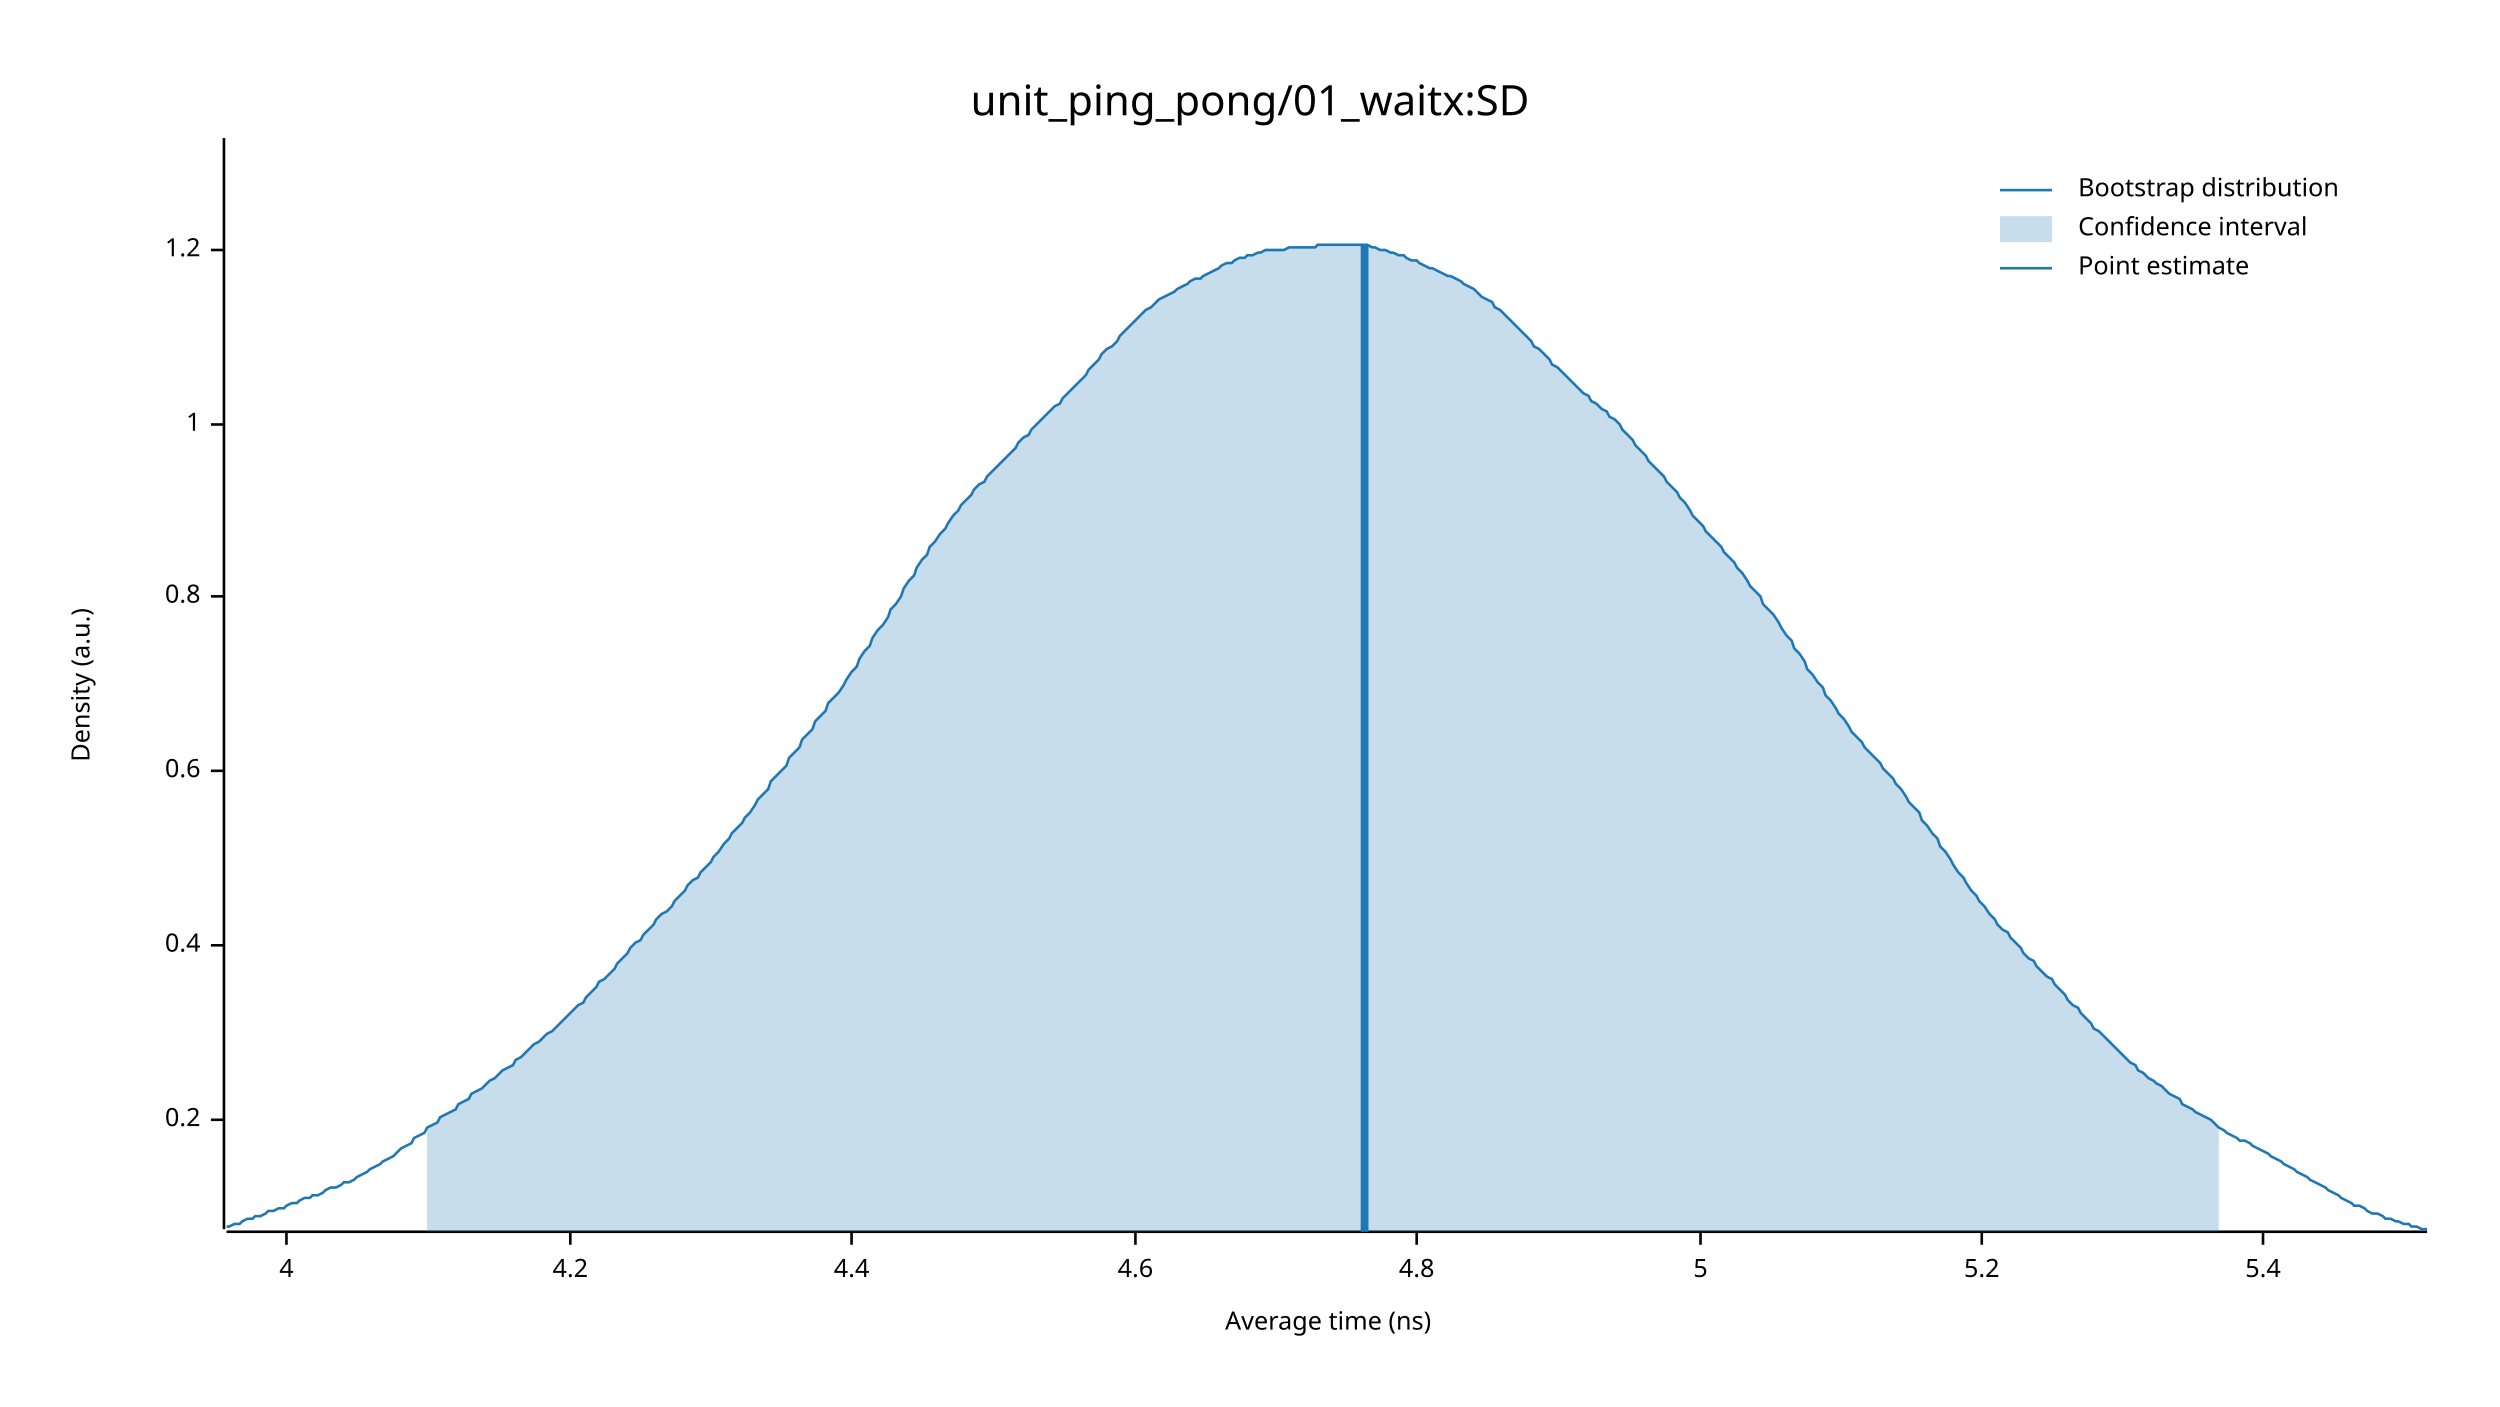
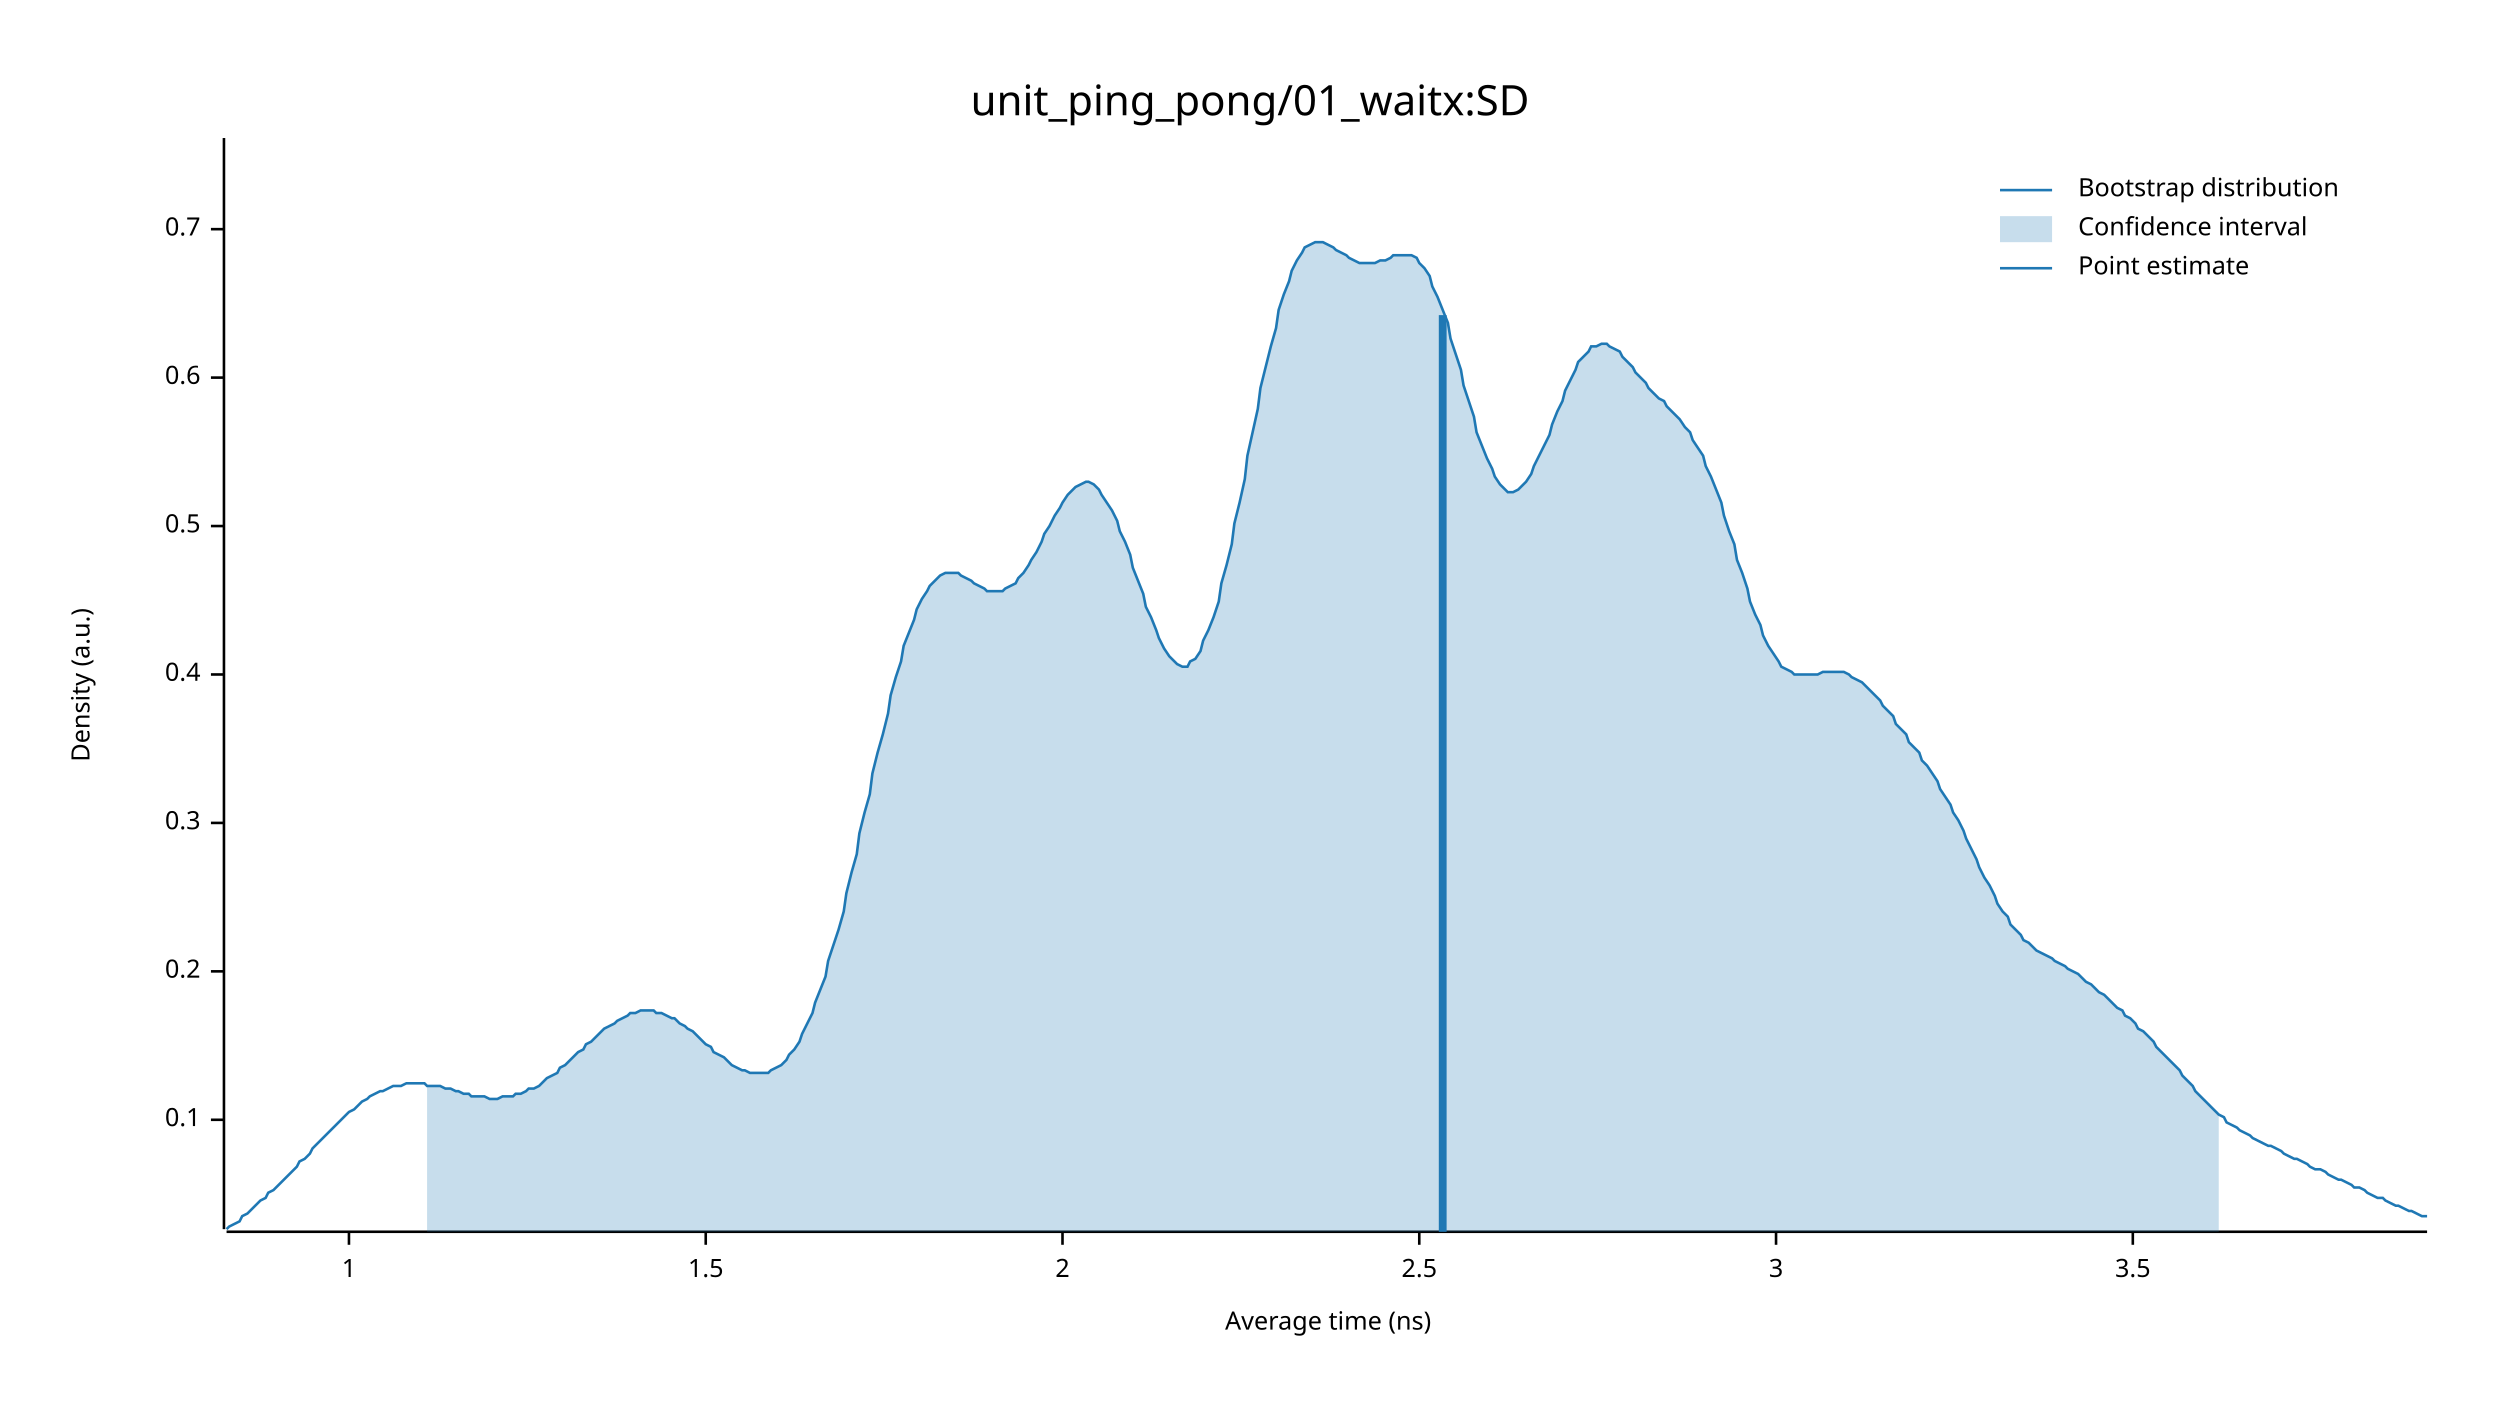
<svg xmlns="http://www.w3.org/2000/svg" width="960" height="540" viewBox="0 0 960 540">
  <text x="480" y="32" dy="0.76em" text-anchor="middle" font-family="sans-serif" font-size="16.129" opacity="1" fill="#000000">
unit_ping_pong/01_waitx:SD
</text>
  <text x="27" y="263" dy="0.76em" text-anchor="middle" font-family="sans-serif" font-size="9.677" opacity="1" fill="#000000" transform="rotate(270, 27, 263)">
Density (a.u.)
</text>
  <text x="510" y="513" dy="-0.5ex" text-anchor="middle" font-family="sans-serif" font-size="9.677" opacity="1" fill="#000000">
Average time (ns)
</text>
  <polyline fill="none" opacity="1" stroke="#000000" stroke-width="1" points="86,53 86,472 " />
  <text x="77" y="430" dy="0.5ex" text-anchor="end" font-family="sans-serif" font-size="9.677" opacity="1" fill="#000000">
+ 0.1
+ </text>
+   <polyline fill="none" opacity="1" stroke="#000000" stroke-width="1" points="81,430 86,430 " />
+   <text x="77" y="373" dy="0.5ex" text-anchor="end" font-family="sans-serif" font-size="9.677" opacity="1" fill="#000000">
0.2
</text>
-   <polyline fill="none" opacity="1" stroke="#000000" stroke-width="1" points="81,430 86,430 " />
-   <text x="77" y="363" dy="0.5ex" text-anchor="end" font-family="sans-serif" font-size="9.677" opacity="1" fill="#000000">
+   <polyline fill="none" opacity="1" stroke="#000000" stroke-width="1" points="81,373 86,373 " />
+   <text x="77" y="316" dy="0.5ex" text-anchor="end" font-family="sans-serif" font-size="9.677" opacity="1" fill="#000000">
+ 0.3
+ </text>
+   <polyline fill="none" opacity="1" stroke="#000000" stroke-width="1" points="81,316 86,316 " />
+   <text x="77" y="259" dy="0.5ex" text-anchor="end" font-family="sans-serif" font-size="9.677" opacity="1" fill="#000000">
0.4
</text>
-   <polyline fill="none" opacity="1" stroke="#000000" stroke-width="1" points="81,363 86,363 " />
-   <text x="77" y="296" dy="0.5ex" text-anchor="end" font-family="sans-serif" font-size="9.677" opacity="1" fill="#000000">
+   <polyline fill="none" opacity="1" stroke="#000000" stroke-width="1" points="81,259 86,259 " />
+   <text x="77" y="202" dy="0.5ex" text-anchor="end" font-family="sans-serif" font-size="9.677" opacity="1" fill="#000000">
+ 0.5
+ </text>
+   <polyline fill="none" opacity="1" stroke="#000000" stroke-width="1" points="81,202 86,202 " />
+   <text x="77" y="145" dy="0.5ex" text-anchor="end" font-family="sans-serif" font-size="9.677" opacity="1" fill="#000000">
0.6
</text>
-   <polyline fill="none" opacity="1" stroke="#000000" stroke-width="1" points="81,296 86,296 " />
-   <text x="77" y="229" dy="0.5ex" text-anchor="end" font-family="sans-serif" font-size="9.677" opacity="1" fill="#000000">
- 0.8
+   <polyline fill="none" opacity="1" stroke="#000000" stroke-width="1" points="81,145 86,145 " />
+   <text x="77" y="88" dy="0.5ex" text-anchor="end" font-family="sans-serif" font-size="9.677" opacity="1" fill="#000000">
+ 0.7
</text>
-   <polyline fill="none" opacity="1" stroke="#000000" stroke-width="1" points="81,229 86,229 " />
-   <text x="77" y="163" dy="0.5ex" text-anchor="end" font-family="sans-serif" font-size="9.677" opacity="1" fill="#000000">
+   <polyline fill="none" opacity="1" stroke="#000000" stroke-width="1" points="81,88 86,88 " />
+   <polyline fill="none" opacity="1" stroke="#000000" stroke-width="1" points="87,473 932,473 " />
+   <text x="134" y="483" dy="0.76em" text-anchor="middle" font-family="sans-serif" font-size="9.677" opacity="1" fill="#000000">
1
</text>
-   <polyline fill="none" opacity="1" stroke="#000000" stroke-width="1" points="81,163 86,163 " />
-   <text x="77" y="96" dy="0.5ex" text-anchor="end" font-family="sans-serif" font-size="9.677" opacity="1" fill="#000000">
- 1.2
+   <polyline fill="none" opacity="1" stroke="#000000" stroke-width="1" points="134,473 134,478 " />
+   <text x="271" y="483" dy="0.76em" text-anchor="middle" font-family="sans-serif" font-size="9.677" opacity="1" fill="#000000">
+ 1.5
</text>
-   <polyline fill="none" opacity="1" stroke="#000000" stroke-width="1" points="81,96 86,96 " />
-   <polyline fill="none" opacity="1" stroke="#000000" stroke-width="1" points="87,473 932,473 " />
-   <text x="110" y="483" dy="0.76em" text-anchor="middle" font-family="sans-serif" font-size="9.677" opacity="1" fill="#000000">
- 4
+   <polyline fill="none" opacity="1" stroke="#000000" stroke-width="1" points="271,473 271,478 " />
+   <text x="408" y="483" dy="0.76em" text-anchor="middle" font-family="sans-serif" font-size="9.677" opacity="1" fill="#000000">
+ 2
</text>
-   <polyline fill="none" opacity="1" stroke="#000000" stroke-width="1" points="110,473 110,478 " />
-   <text x="219" y="483" dy="0.76em" text-anchor="middle" font-family="sans-serif" font-size="9.677" opacity="1" fill="#000000">
- 4.2
+   <polyline fill="none" opacity="1" stroke="#000000" stroke-width="1" points="408,473 408,478 " />
+   <text x="545" y="483" dy="0.76em" text-anchor="middle" font-family="sans-serif" font-size="9.677" opacity="1" fill="#000000">
+ 2.5
</text>
-   <polyline fill="none" opacity="1" stroke="#000000" stroke-width="1" points="219,473 219,478 " />
-   <text x="327" y="483" dy="0.76em" text-anchor="middle" font-family="sans-serif" font-size="9.677" opacity="1" fill="#000000">
- 4.4
+   <polyline fill="none" opacity="1" stroke="#000000" stroke-width="1" points="545,473 545,478 " />
+   <text x="682" y="483" dy="0.76em" text-anchor="middle" font-family="sans-serif" font-size="9.677" opacity="1" fill="#000000">
+ 3
</text>
-   <polyline fill="none" opacity="1" stroke="#000000" stroke-width="1" points="327,473 327,478 " />
-   <text x="436" y="483" dy="0.76em" text-anchor="middle" font-family="sans-serif" font-size="9.677" opacity="1" fill="#000000">
- 4.6
+   <polyline fill="none" opacity="1" stroke="#000000" stroke-width="1" points="682,473 682,478 " />
+   <text x="819" y="483" dy="0.76em" text-anchor="middle" font-family="sans-serif" font-size="9.677" opacity="1" fill="#000000">
+ 3.5
</text>
-   <polyline fill="none" opacity="1" stroke="#000000" stroke-width="1" points="436,473 436,478 " />
-   <text x="544" y="483" dy="0.76em" text-anchor="middle" font-family="sans-serif" font-size="9.677" opacity="1" fill="#000000">
- 4.8
- </text>
-   <polyline fill="none" opacity="1" stroke="#000000" stroke-width="1" points="544,473 544,478 " />
-   <text x="653" y="483" dy="0.76em" text-anchor="middle" font-family="sans-serif" font-size="9.677" opacity="1" fill="#000000">
- 5
- </text>
-   <polyline fill="none" opacity="1" stroke="#000000" stroke-width="1" points="653,473 653,478 " />
-   <text x="761" y="483" dy="0.76em" text-anchor="middle" font-family="sans-serif" font-size="9.677" opacity="1" fill="#000000">
- 5.2
- </text>
-   <polyline fill="none" opacity="1" stroke="#000000" stroke-width="1" points="761,473 761,478 " />
-   <text x="869" y="483" dy="0.76em" text-anchor="middle" font-family="sans-serif" font-size="9.677" opacity="1" fill="#000000">
- 5.4
- </text>
-   <polyline fill="none" opacity="1" stroke="#000000" stroke-width="1" points="869,473 869,478 " />
-   <polyline fill="none" opacity="1" stroke="#1F78B4" stroke-width="1" points="87,471 88,471 90,470 92,470 93,469 95,468 97,468 98,467 100,467 102,466 103,465 105,465 107,464 109,464 110,463 112,462 114,462 115,461 117,460 119,460 120,459 122,459 124,458 125,457 127,456 129,456 131,455 132,454 134,454 136,453 137,452 139,451 141,450 142,449 144,448 146,447 147,446 149,445 151,444 153,442 154,441 156,440 158,439 159,437 161,436 163,435 164,433 166,432 168,431 169,429 171,428 173,427 175,426 176,424 178,423 180,422 181,420 183,419 185,418 186,417 188,415 190,414 191,413 193,411 195,410 197,409 198,407 200,406 202,404 203,403 205,401 207,400 208,399 210,397 212,396 214,394 215,393 217,391 219,389 220,388 222,386 224,385 225,383 227,381 229,379 230,377 232,376 234,374 236,372 237,370 239,368 241,366 242,364 244,362 246,361 247,359 249,357 251,355 252,353 254,351 256,350 258,348 259,346 261,344 263,342 264,340 266,338 268,337 269,335 271,333 273,331 274,329 276,327 278,324 280,322 281,320 283,318 285,316 286,314 288,312 290,309 291,307 293,305 295,303 296,300 298,298 300,296 302,294 303,291 305,289 307,287 308,284 310,282 312,280 313,277 315,275 317,273 318,270 320,268 322,266 324,263 325,261 327,258 329,256 330,253 332,250 334,248 335,245 337,242 339,240 341,237 342,234 344,232 346,229 347,226 349,223 351,221 352,218 354,215 356,213 357,210 359,208 361,205 363,203 364,201 366,198 368,196 369,194 371,192 373,190 374,188 376,186 378,185 379,183 381,181 383,179 385,177 386,176 388,174 390,172 391,170 393,168 395,167 396,165 398,163 400,161 401,160 403,158 405,156 407,155 408,153 410,151 412,149 413,148 415,146 417,144 418,142 420,140 422,138 423,136 425,134 427,133 429,131 430,129 432,127 434,125 435,124 437,122 439,120 440,119 442,118 444,116 445,115 447,114 449,113 451,112 452,111 454,110 456,109 457,108 459,107 461,107 462,106 464,105 466,104 468,103 469,102 471,101 473,101 474,100 476,99 478,99 479,98 481,98 483,97 484,97 486,96 488,96 490,96 491,96 493,96 495,95 496,95 498,95 500,95 501,95 503,95 505,95 506,94 508,94 510,94 512,94 513,94 515,94 517,94 518,94 520,94 522,94 523,94 525,94 527,95 528,95 530,96 532,96 534,97 535,97 537,98 539,98 540,99 542,100 544,100 545,101 547,102 549,103 550,103 552,104 554,105 556,106 557,106 559,107 561,108 562,109 564,110 566,111 567,112 569,114 571,115 573,116 574,118 576,119 578,121 579,122 581,124 583,126 584,127 586,129 588,131 589,133 591,134 593,136 595,138 596,140 598,141 600,143 601,144 603,146 605,148 606,149 608,151 610,152 611,154 613,155 615,157 617,158 618,160 620,161 622,163 623,165 625,167 627,169 628,171 630,173 632,175 633,177 635,179 637,181 639,183 640,185 642,187 644,189 645,191 647,193 649,196 650,198 652,200 654,202 655,204 657,206 659,208 661,210 662,212 664,214 666,216 667,218 669,220 671,223 672,225 674,227 676,229 677,232 679,234 681,236 683,239 684,241 686,244 688,246 689,249 691,251 693,254 694,257 696,259 698,262 700,264 701,267 703,269 705,272 706,274 708,276 710,279 711,281 713,283 715,285 716,287 718,289 720,291 722,293 723,295 725,297 727,299 728,301 730,303 732,306 733,308 735,310 737,312 738,315 740,317 742,320 744,322 745,325 747,327 749,330 750,332 752,335 754,337 755,339 757,342 759,344 760,346 762,348 764,351 766,353 767,355 769,357 771,358 772,360 774,362 776,364 777,366 779,368 781,369 782,371 784,373 786,375 788,376 789,378 791,380 793,382 794,384 796,386 798,387 799,389 801,391 803,393 804,395 806,396 808,398 810,400 811,401 813,403 815,405 816,406 818,408 820,409 821,411 823,412 825,414 827,415 828,416 830,417 832,419 833,420 835,421 837,422 838,424 840,425 842,426 843,427 845,428 847,429 849,430 850,431 852,433 854,434 855,435 857,436 859,437 860,438 862,438 864,439 865,440 867,441 869,442 871,443 872,444 874,445 876,446 877,447 879,448 881,449 882,450 884,451 886,452 887,453 889,454 891,455 893,456 894,457 896,458 898,459 899,460 901,461 903,462 904,463 906,463 908,464 909,465 911,466 913,466 915,467 916,468 918,468 920,469 921,469 923,470 925,470 926,471 928,471 930,472 932,472 " />
-   <polygon opacity="0.25" fill="#1F78B4" points="164,433 166,432 168,431 169,429 171,428 173,427 175,426 176,424 178,423 180,422 181,420 183,419 185,418 186,417 188,415 190,414 191,413 193,411 195,410 197,409 198,407 200,406 202,404 203,403 205,401 207,400 208,399 210,397 212,396 214,394 215,393 217,391 219,389 220,388 222,386 224,385 225,383 227,381 229,379 230,377 232,376 234,374 236,372 237,370 239,368 241,366 242,364 244,362 246,361 247,359 249,357 251,355 252,353 254,351 256,350 258,348 259,346 261,344 263,342 264,340 266,338 268,337 269,335 271,333 273,331 274,329 276,327 278,324 280,322 281,320 283,318 285,316 286,314 288,312 290,309 291,307 293,305 295,303 296,300 298,298 300,296 302,294 303,291 305,289 307,287 308,284 310,282 312,280 313,277 315,275 317,273 318,270 320,268 322,266 324,263 325,261 327,258 329,256 330,253 332,250 334,248 335,245 337,242 339,240 341,237 342,234 344,232 346,229 347,226 349,223 351,221 352,218 354,215 356,213 357,210 359,208 361,205 363,203 364,201 366,198 368,196 369,194 371,192 373,190 374,188 376,186 378,185 379,183 381,181 383,179 385,177 386,176 388,174 390,172 391,170 393,168 395,167 396,165 398,163 400,161 401,160 403,158 405,156 407,155 408,153 410,151 412,149 413,148 415,146 417,144 418,142 420,140 422,138 423,136 425,134 427,133 429,131 430,129 432,127 434,125 435,124 437,122 439,120 440,119 442,118 444,116 445,115 447,114 449,113 451,112 452,111 454,110 456,109 457,108 459,107 461,107 462,106 464,105 466,104 468,103 469,102 471,101 473,101 474,100 476,99 478,99 479,98 481,98 483,97 484,97 486,96 488,96 490,96 491,96 493,96 495,95 496,95 498,95 500,95 501,95 503,95 505,95 506,94 508,94 510,94 512,94 513,94 515,94 517,94 518,94 520,94 522,94 523,94 525,94 527,95 528,95 530,96 532,96 534,97 535,97 537,98 539,98 540,99 542,100 544,100 545,101 547,102 549,103 550,103 552,104 554,105 556,106 557,106 559,107 561,108 562,109 564,110 566,111 567,112 569,114 571,115 573,116 574,118 576,119 578,121 579,122 581,124 583,126 584,127 586,129 588,131 589,133 591,134 593,136 595,138 596,140 598,141 600,143 601,144 603,146 605,148 606,149 608,151 610,152 611,154 613,155 615,157 617,158 618,160 620,161 622,163 623,165 625,167 627,169 628,171 630,173 632,175 633,177 635,179 637,181 639,183 640,185 642,187 644,189 645,191 647,193 649,196 650,198 652,200 654,202 655,204 657,206 659,208 661,210 662,212 664,214 666,216 667,218 669,220 671,223 672,225 674,227 676,229 677,232 679,234 681,236 683,239 684,241 686,244 688,246 689,249 691,251 693,254 694,257 696,259 698,262 700,264 701,267 703,269 705,272 706,274 708,276 710,279 711,281 713,283 715,285 716,287 718,289 720,291 722,293 723,295 725,297 727,299 728,301 730,303 732,306 733,308 735,310 737,312 738,315 740,317 742,320 744,322 745,325 747,327 749,330 750,332 752,335 754,337 755,339 757,342 759,344 760,346 762,348 764,351 766,353 767,355 769,357 771,358 772,360 774,362 776,364 777,366 779,368 781,369 782,371 784,373 786,375 788,376 789,378 791,380 793,382 794,384 796,386 798,387 799,389 801,391 803,393 804,395 806,396 808,398 810,400 811,401 813,403 815,405 816,406 818,408 820,409 821,411 823,412 825,414 827,415 828,416 830,417 832,419 833,420 835,421 837,422 838,424 840,425 842,426 843,427 845,428 847,429 849,430 850,431 852,433 852,473 164,473 " />
-   <polyline fill="none" opacity="1" stroke="#1F78B4" stroke-width="3" points="524,473 524,94 " />
+   <polyline fill="none" opacity="1" stroke="#000000" stroke-width="1" points="819,473 819,478 " />
+   <polyline fill="none" opacity="1" stroke="#1F78B4" stroke-width="1" points="87,472 88,471 90,470 92,469 93,467 95,466 97,464 98,463 100,461 102,460 103,458 105,457 107,455 109,453 110,452 112,450 114,448 115,446 117,445 119,443 120,441 122,439 124,437 125,436 127,434 129,432 131,430 132,429 134,427 136,426 137,425 139,423 141,422 142,421 144,420 146,419 147,419 149,418 151,417 153,417 154,417 156,416 158,416 159,416 161,416 163,416 164,417 166,417 168,417 169,417 171,418 173,418 175,419 176,419 178,420 180,420 181,421 183,421 185,421 186,421 188,422 190,422 191,422 193,421 195,421 197,421 198,420 200,420 202,419 203,418 205,418 207,417 208,416 210,414 212,413 214,412 215,410 217,409 219,407 220,406 222,404 224,403 225,401 227,400 229,398 230,397 232,395 234,394 236,393 237,392 239,391 241,390 242,389 244,389 246,388 247,388 249,388 251,388 252,389 254,389 256,390 258,391 259,391 261,393 263,394 264,395 266,396 268,398 269,399 271,401 273,402 274,404 276,405 278,406 280,408 281,409 283,410 285,411 286,411 288,412 290,412 291,412 293,412 295,412 296,411 298,410 300,409 302,407 303,405 305,403 307,400 308,397 310,393 312,389 313,385 315,380 317,375 318,369 320,363 322,357 324,350 325,343 327,335 329,328 330,320 332,312 334,305 335,297 337,289 339,282 341,274 342,267 344,260 346,254 347,248 349,243 351,238 352,234 354,230 356,227 357,225 359,223 361,221 363,220 364,220 366,220 368,220 369,221 371,222 373,223 374,224 376,225 378,226 379,227 381,227 383,227 385,227 386,226 388,225 390,224 391,222 393,220 395,217 396,215 398,212 400,208 401,205 403,202 405,198 407,195 408,193 410,190 412,188 413,187 415,186 417,185 418,185 420,186 422,188 423,190 425,193 427,196 429,200 430,204 432,208 434,213 435,218 437,223 439,228 440,233 442,237 444,242 445,245 447,249 449,252 451,254 452,255 454,256 456,256 457,254 459,253 461,250 462,246 464,242 466,237 468,231 469,224 471,217 473,209 474,201 476,193 478,184 479,175 481,166 483,157 484,149 486,141 488,133 490,126 491,119 493,113 495,108 496,104 498,100 500,97 501,95 503,94 505,93 506,93 508,93 510,94 512,95 513,96 515,97 517,98 518,99 520,100 522,101 523,101 525,101 527,101 528,101 530,100 532,100 534,99 535,98 537,98 539,98 540,98 542,98 544,99 545,101 547,103 549,106 550,110 552,114 554,119 556,124 557,130 559,136 561,142 562,148 564,154 566,160 567,166 569,171 571,176 573,180 574,183 576,186 578,188 579,189 581,189 583,188 584,187 586,185 588,182 589,179 591,175 593,171 595,167 596,163 598,158 600,154 601,150 603,146 605,142 606,139 608,137 610,135 611,133 613,133 615,132 617,132 618,133 620,134 622,135 623,137 625,139 627,141 628,143 630,145 632,147 633,149 635,151 637,153 639,154 640,156 642,158 644,160 645,161 647,164 649,166 650,169 652,172 654,175 655,179 657,183 659,188 661,193 662,198 664,204 666,209 667,215 669,220 671,226 672,231 674,236 676,240 677,244 679,248 681,251 683,254 684,256 686,257 688,258 689,259 691,259 693,259 694,259 696,259 698,259 700,258 701,258 703,258 705,258 706,258 708,258 710,259 711,260 713,261 715,262 716,263 718,265 720,267 722,269 723,271 725,273 727,275 728,278 730,280 732,282 733,285 735,287 737,289 738,292 740,294 742,297 744,300 745,303 747,306 749,309 750,312 752,315 754,319 755,322 757,326 759,330 760,333 762,337 764,340 766,344 767,347 769,350 771,352 772,355 774,357 776,359 777,361 779,362 781,364 782,365 784,366 786,367 788,368 789,369 791,370 793,371 794,372 796,373 798,374 799,375 801,377 803,378 804,379 806,381 808,382 810,384 811,385 813,387 815,388 816,390 818,391 820,393 821,395 823,396 825,398 827,400 828,402 830,404 832,406 833,407 835,409 837,411 838,413 840,415 842,417 843,419 845,421 847,423 849,425 850,426 852,428 854,429 855,431 857,432 859,433 860,434 862,435 864,436 865,437 867,438 869,439 871,440 872,440 874,441 876,442 877,443 879,444 881,445 882,445 884,446 886,447 887,448 889,449 891,449 893,450 894,451 896,452 898,453 899,453 901,454 903,455 904,456 906,456 908,457 909,458 911,459 913,460 915,460 916,461 918,462 920,463 921,463 923,464 925,465 926,465 928,466 930,467 932,467 " />
+   <polygon opacity="0.25" fill="#1F78B4" points="164,417 166,417 168,417 169,417 171,418 173,418 175,419 176,419 178,420 180,420 181,421 183,421 185,421 186,421 188,422 190,422 191,422 193,421 195,421 197,421 198,420 200,420 202,419 203,418 205,418 207,417 208,416 210,414 212,413 214,412 215,410 217,409 219,407 220,406 222,404 224,403 225,401 227,400 229,398 230,397 232,395 234,394 236,393 237,392 239,391 241,390 242,389 244,389 246,388 247,388 249,388 251,388 252,389 254,389 256,390 258,391 259,391 261,393 263,394 264,395 266,396 268,398 269,399 271,401 273,402 274,404 276,405 278,406 280,408 281,409 283,410 285,411 286,411 288,412 290,412 291,412 293,412 295,412 296,411 298,410 300,409 302,407 303,405 305,403 307,400 308,397 310,393 312,389 313,385 315,380 317,375 318,369 320,363 322,357 324,350 325,343 327,335 329,328 330,320 332,312 334,305 335,297 337,289 339,282 341,274 342,267 344,260 346,254 347,248 349,243 351,238 352,234 354,230 356,227 357,225 359,223 361,221 363,220 364,220 366,220 368,220 369,221 371,222 373,223 374,224 376,225 378,226 379,227 381,227 383,227 385,227 386,226 388,225 390,224 391,222 393,220 395,217 396,215 398,212 400,208 401,205 403,202 405,198 407,195 408,193 410,190 412,188 413,187 415,186 417,185 418,185 420,186 422,188 423,190 425,193 427,196 429,200 430,204 432,208 434,213 435,218 437,223 439,228 440,233 442,237 444,242 445,245 447,249 449,252 451,254 452,255 454,256 456,256 457,254 459,253 461,250 462,246 464,242 466,237 468,231 469,224 471,217 473,209 474,201 476,193 478,184 479,175 481,166 483,157 484,149 486,141 488,133 490,126 491,119 493,113 495,108 496,104 498,100 500,97 501,95 503,94 505,93 506,93 508,93 510,94 512,95 513,96 515,97 517,98 518,99 520,100 522,101 523,101 525,101 527,101 528,101 530,100 532,100 534,99 535,98 537,98 539,98 540,98 542,98 544,99 545,101 547,103 549,106 550,110 552,114 554,119 556,124 557,130 559,136 561,142 562,148 564,154 566,160 567,166 569,171 571,176 573,180 574,183 576,186 578,188 579,189 581,189 583,188 584,187 586,185 588,182 589,179 591,175 593,171 595,167 596,163 598,158 600,154 601,150 603,146 605,142 606,139 608,137 610,135 611,133 613,133 615,132 617,132 618,133 620,134 622,135 623,137 625,139 627,141 628,143 630,145 632,147 633,149 635,151 637,153 639,154 640,156 642,158 644,160 645,161 647,164 649,166 650,169 652,172 654,175 655,179 657,183 659,188 661,193 662,198 664,204 666,209 667,215 669,220 671,226 672,231 674,236 676,240 677,244 679,248 681,251 683,254 684,256 686,257 688,258 689,259 691,259 693,259 694,259 696,259 698,259 700,258 701,258 703,258 705,258 706,258 708,258 710,259 711,260 713,261 715,262 716,263 718,265 720,267 722,269 723,271 725,273 727,275 728,278 730,280 732,282 733,285 735,287 737,289 738,292 740,294 742,297 744,300 745,303 747,306 749,309 750,312 752,315 754,319 755,322 757,326 759,330 760,333 762,337 764,340 766,344 767,347 769,350 771,352 772,355 774,357 776,359 777,361 779,362 781,364 782,365 784,366 786,367 788,368 789,369 791,370 793,371 794,372 796,373 798,374 799,375 801,377 803,378 804,379 806,381 808,382 810,384 811,385 813,387 815,388 816,390 818,391 820,393 821,395 823,396 825,398 827,400 828,402 830,404 832,406 833,407 835,409 837,411 838,413 840,415 842,417 843,419 845,421 847,423 849,425 850,426 852,428 852,473 164,473 " />
+   <polyline fill="none" opacity="1" stroke="#1F78B4" stroke-width="3" points="554,473 554,121 " />
  <text x="798" y="68" dy="0.76em" text-anchor="start" font-family="sans-serif" font-size="9.677" opacity="1" fill="#000000">
Bootstrap distribution
</text>
  <text x="798" y="83" dy="0.76em" text-anchor="start" font-family="sans-serif" font-size="9.677" opacity="1" fill="#000000">
Confidence interval
</text>
  <text x="798" y="98" dy="0.76em" text-anchor="start" font-family="sans-serif" font-size="9.677" opacity="1" fill="#000000">
Point estimate
</text>
  <polyline fill="none" opacity="1" stroke="#1F78B4" stroke-width="1" points="768,73 788,73 " />
  <rect x="768" y="83" width="20" height="10" opacity="0.25" fill="#1F78B4" stroke="none" />
  <polyline fill="none" opacity="1" stroke="#1F78B4" stroke-width="1" points="768,103 788,103 " />
</svg>
